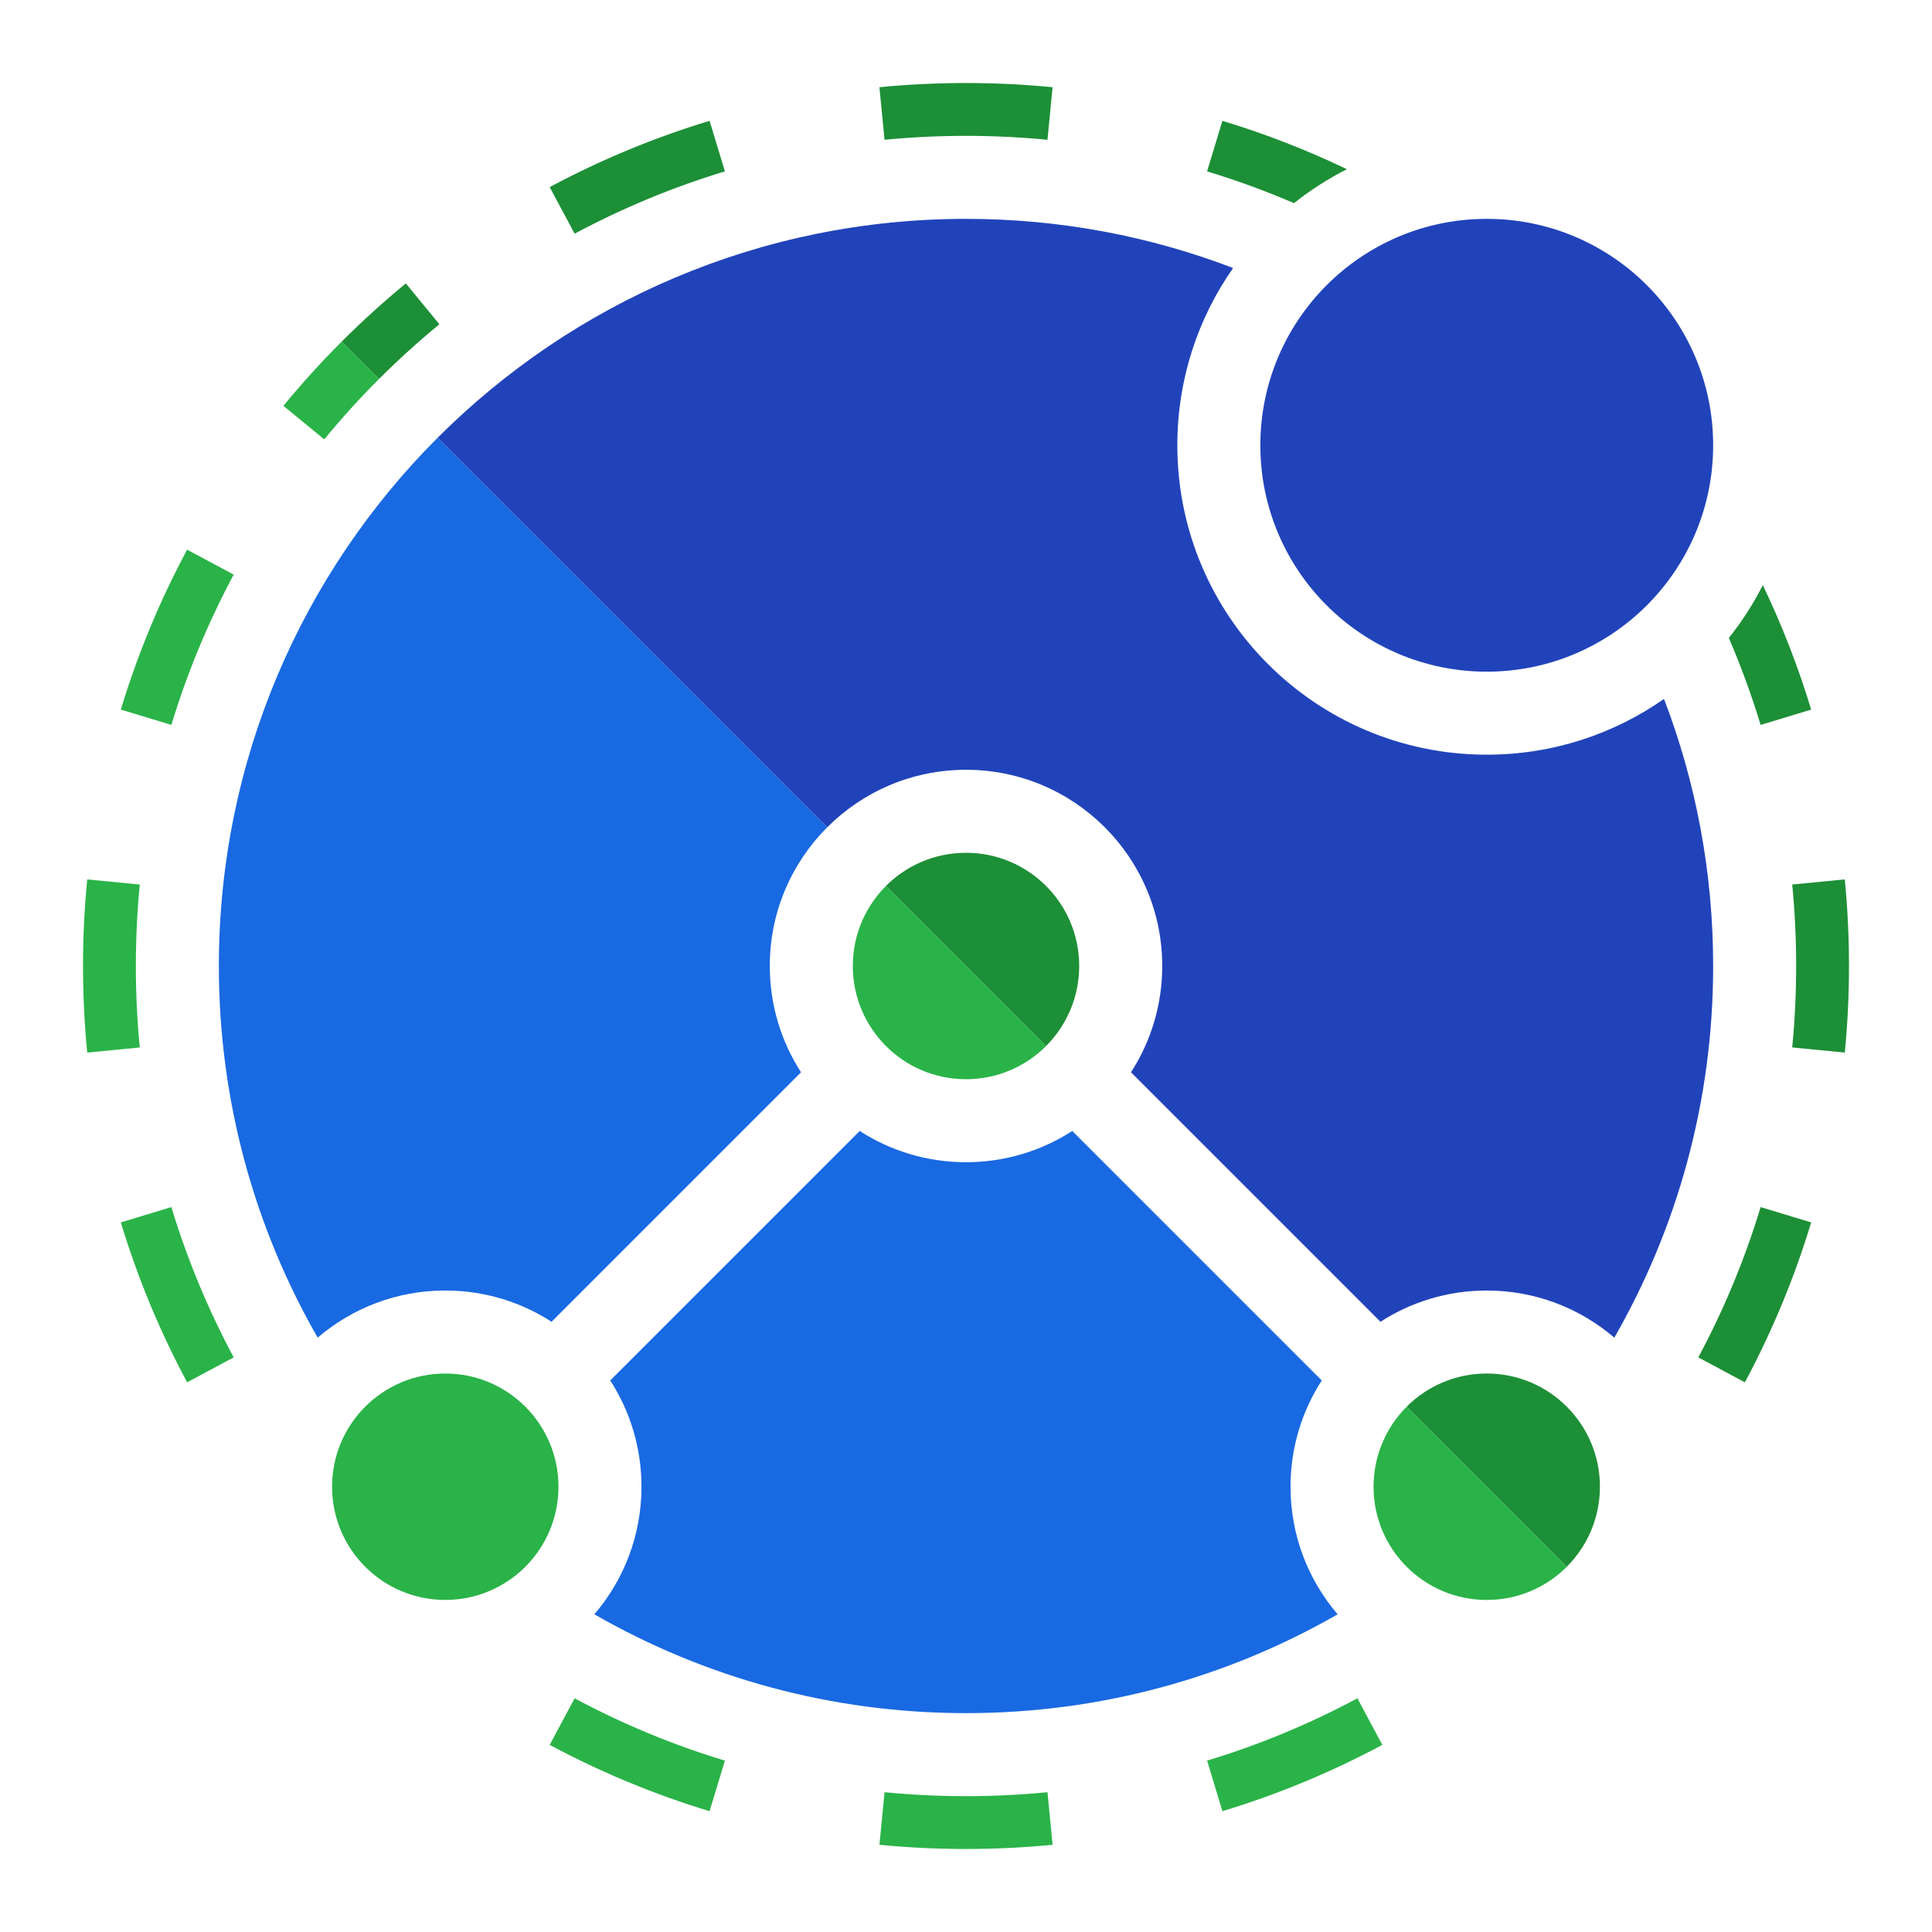
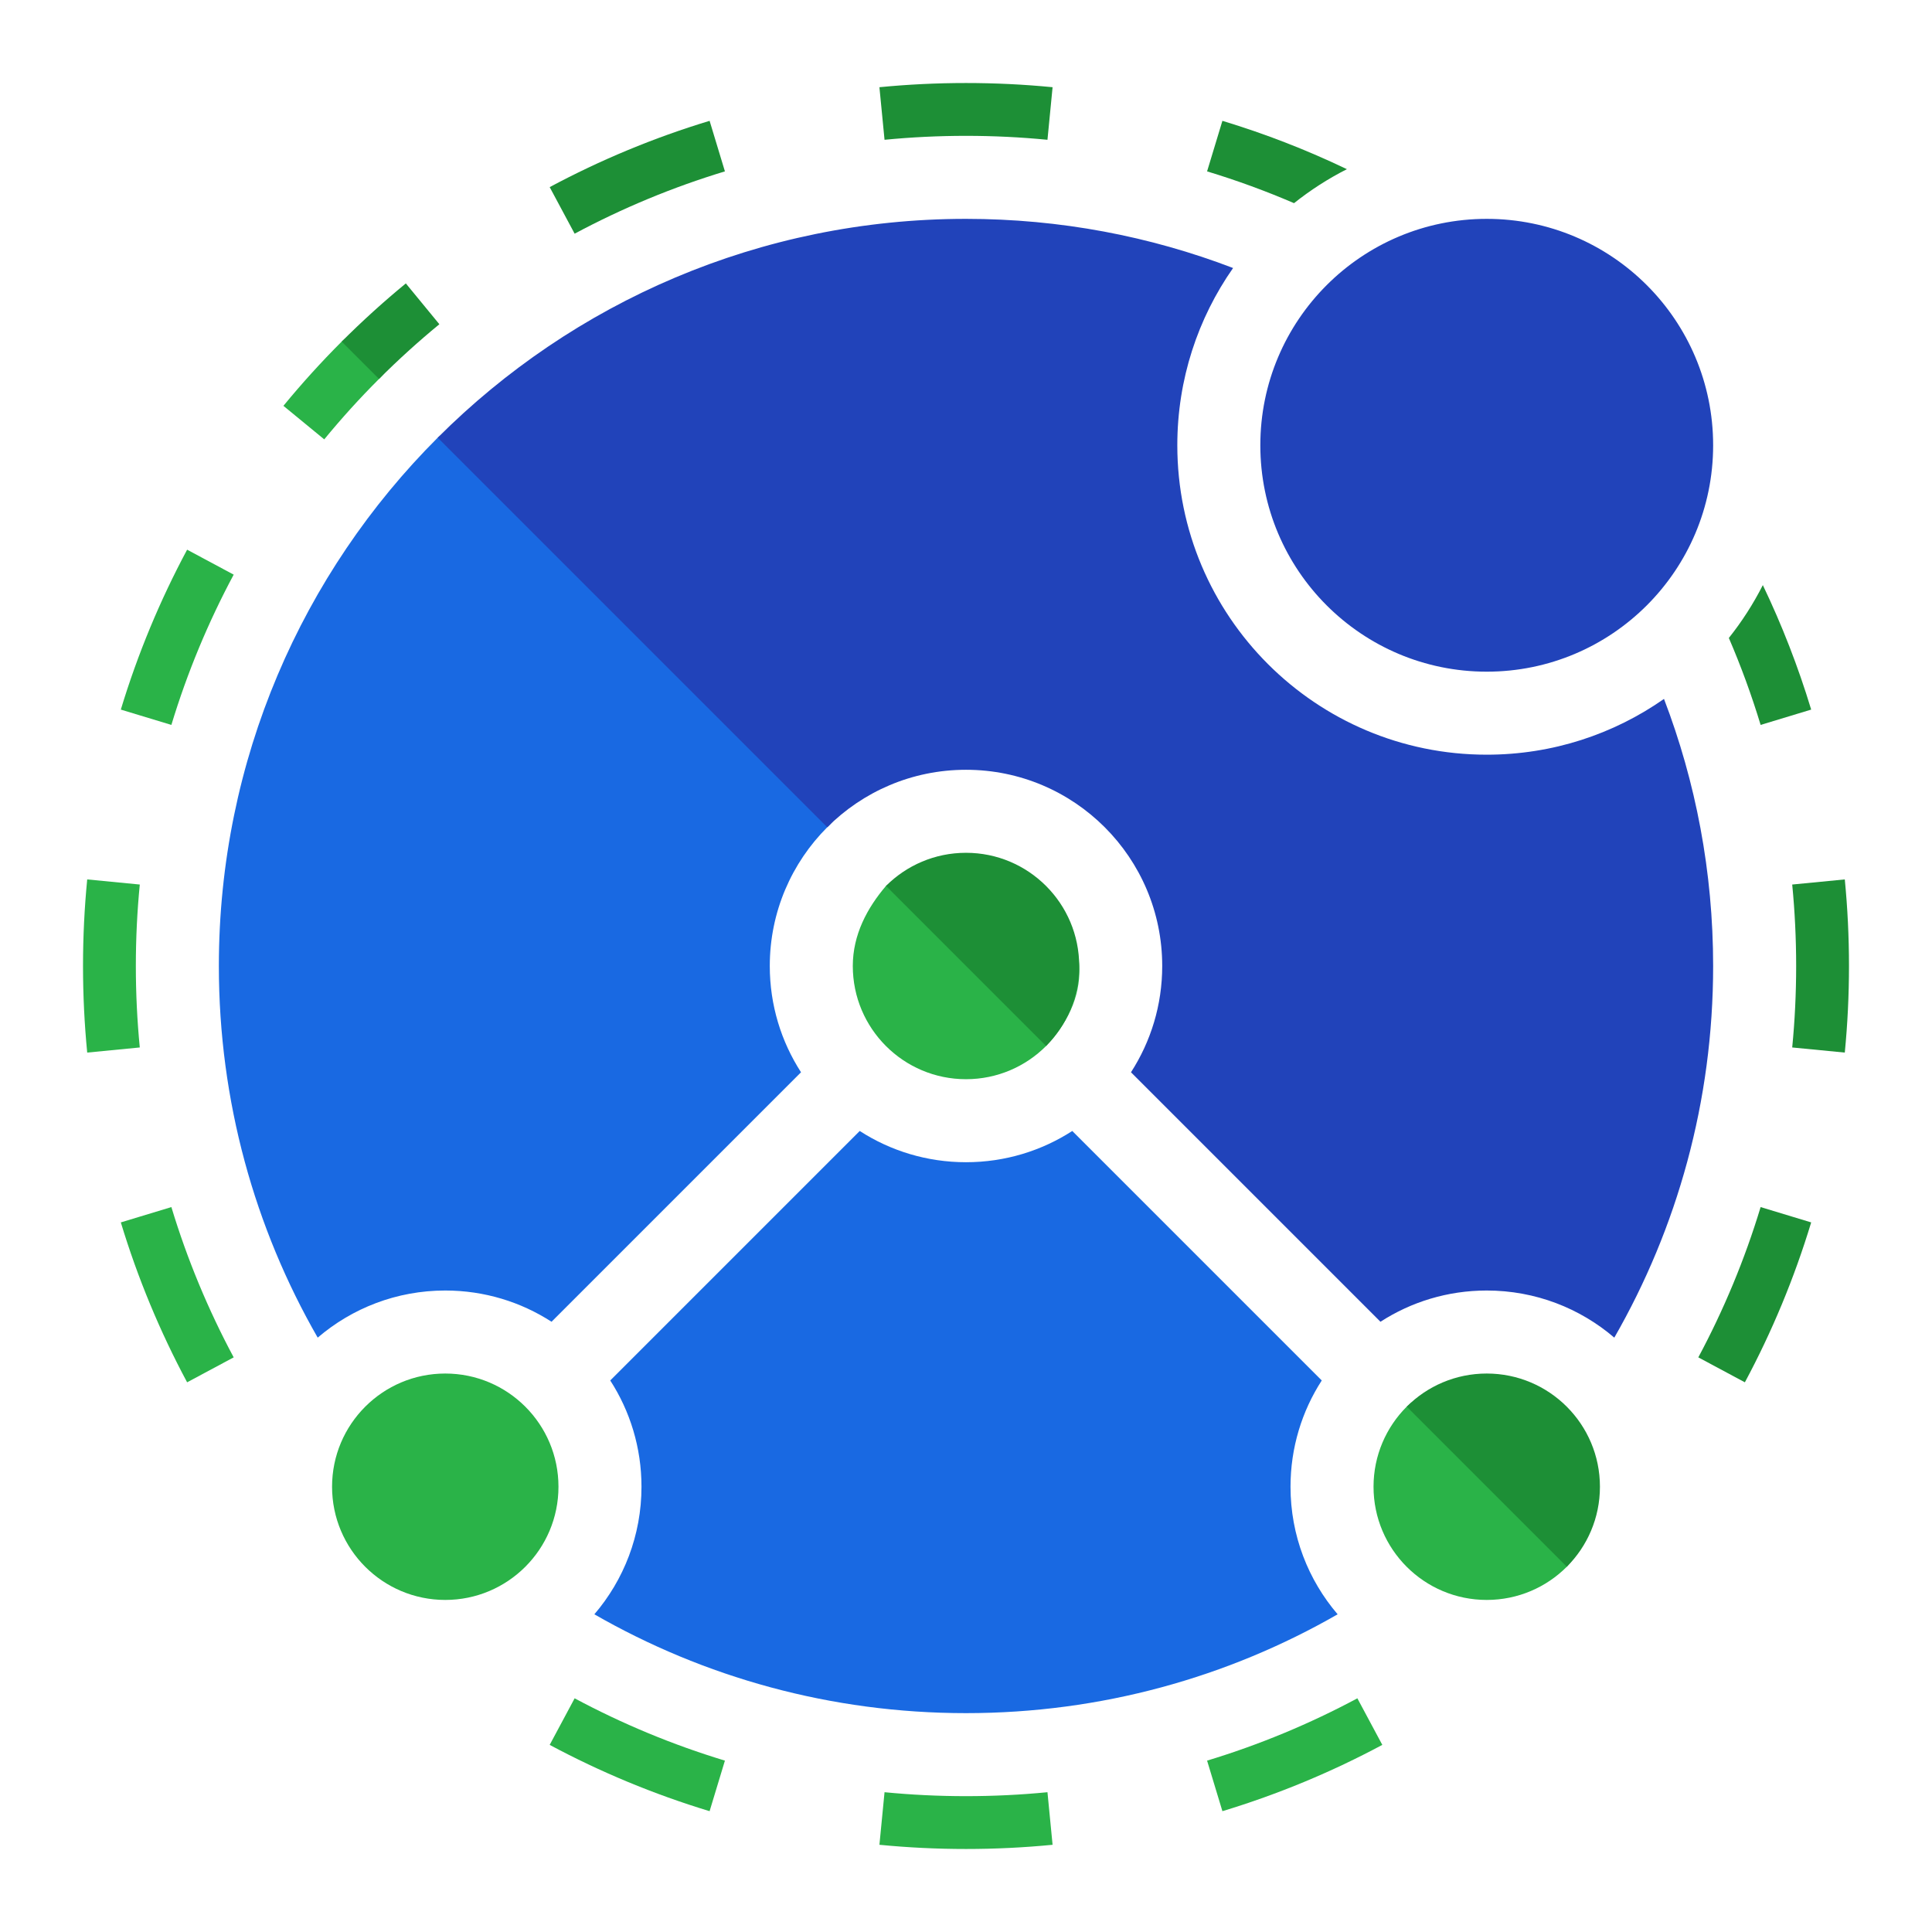
<svg xmlns="http://www.w3.org/2000/svg" version="1.1" viewBox="0 0 512 512">
  <g fill="#2ab348">
-     <path d="m234.8 234.78 42.427 42.427c-5.43 5.434-12.934 8.796-21.223 8.796-16.569 0-30-13.431-30-30 0-8.289 3.362-15.793 8.796-21.223z" />
-     <path d="m372.8 372.78 42.427 42.427c-5.43 5.434-12.934 8.796-21.223 8.796-16.569 0-30-13.431-30-30 0-8.289 3.362-15.793 8.796-21.223z" />
-     <path d="m90.547 90.527 9.899 9.9c-5.095 5.095-9.942 10.438-14.52 16.01l-10.817-8.887c4.868-5.925 10.021-11.606 15.438-17.023z" />
-     <path d="m49.589 145.67 12.341 6.61c-6.746 12.595-12.3 25.92-16.513 39.826l-13.399-4.06c4.484-14.799 10.394-28.978 17.57-42.376z" />
+     <path d="m234.796 234.777c28.363-21.151 69.474 13.789 42.427 42.427-5.43 5.434-12.934 8.796-21.223 8.796-16.569 0-30-13.431-30-30 0-8.289 3.812-15.377 8.796-21.223z" />
+     <path d="m372.796 372.777c25.073-22.417 65.127 16.641 42.427 42.427-5.43 5.434-12.934 8.796-21.223 8.796-16.569 0-30-13.431-30-30 0-8.289 3.362-15.793 8.796-21.223z" />
+     <path d="m90.547 90.527c8.312-7.906 18.606 1.503 9.899 9.9-5.102 5.088-9.942 10.438-14.52 16.01l-10.817-8.887c4.868-5.925 10.021-11.606 15.438-17.023z" />
+     <path d="m49.589 145.674 12.341 6.61c-6.746 12.595-12.3 25.92-16.513 39.826l-13.399-4.06c4.484-14.799 10.394-28.978 17.57-42.376z" />
    <path d="m22 256c0-7.742 0.376-15.396 1.111-22.945l13.934 1.356c-0.691 7.099-1.045 14.301-1.045 21.589s0.354 14.49 1.045 21.589l-13.934 1.356c-0.735-7.549-1.111-15.203-1.111-22.945z" />
    <path d="m32.018 323.95 13.399-4.06c4.213 13.906 9.767 27.231 16.513 39.826l-12.341 6.61c-7.177-13.398-13.087-27.577-17.57-42.376z" />
-     <path d="m152.28 450.07-6.61 12.341c13.398 7.177 27.577 13.087 42.376 17.571l4.06-13.399c-13.906-4.213-27.231-9.767-39.826-16.513z" />
-     <path d="m233.06 488.89 1.356-13.934c7.099 0.691 14.301 1.045 21.589 1.045s14.49-0.354 21.589-1.045l1.356 13.934c-7.549 0.735-15.203 1.111-22.945 1.111s-15.396-0.376-22.945-1.111z" />
-     <path d="m366.33 462.41c-13.398 7.177-27.577 13.087-42.376 17.571l-4.06-13.399c13.906-4.213 27.231-9.767 39.826-16.513z" />
+     <path d="m152.284 450.07-6.61 12.341c13.398 7.177 27.577 13.087 42.376 17.571l4.06-13.399c-13.906-4.213-27.231-9.767-39.826-16.513z" />
+     <path d="m233.055 488.889 1.356-13.934c7.099 0.691 14.301 1.045 21.589 1.045s14.49-0.354 21.589-1.045l1.356 13.934c-7.549 0.735-15.203 1.111-22.945 1.111s-15.396-0.376-22.945-1.111z" />
+     <path d="m366.326 462.411c-13.398 7.177-27.577 13.087-42.376 17.571l-4.06-13.399c13.906-4.213 27.231-9.767 39.826-16.513z" />
    <path d="m148 394c0 16.569-13.431 30-30 30s-30-13.431-30-30 13.431-30 30-30 30 13.431 30 30z" />
  </g>
  <g fill="#1d8f36">
-     <path d="m277.59 37.045 1.356-13.934c-7.549-0.735-15.203-1.111-22.945-1.111s-15.396 0.376-22.945 1.111l1.356 13.934c7.099-0.691 14.301-1.045 21.589-1.045s14.49 0.354 21.589 1.045z" />
-     <path d="m342.93 53.839c4.333-3.454 9.025-6.478 14.009-9.007-10.581-5.067-21.603-9.363-32.992-12.813l-4.06 13.399c7.877 2.386 15.566 5.203 23.043 8.422z" />
-     <path d="m466.58 192.11 13.399-4.06c-3.451-11.389-7.746-22.411-12.813-32.992-2.53 4.984-5.554 9.676-9.008 14.009 3.22 7.477 6.036 15.167 8.422 23.043z" />
-     <path d="m277.22 277.2c5.423-5.429 8.777-12.925 8.777-21.204 0-16.569-13.431-30-30-30-8.279 0-15.775 3.354-21.203 8.777z" />
-     <path d="m415.22 415.2-42.426-42.427c5.428-5.423 12.924-8.777 21.203-8.777 16.569 0 30 13.431 30 30 0 8.279-3.354 15.775-8.777 21.204z" />
-     <path d="m100.45 100.43c5.089-5.088 10.426-9.929 15.991-14.501l-8.887-10.817c-5.918 4.862-11.592 10.008-17.003 15.419z" />
-     <path d="m488.89 278.94-13.935-1.356c0.691-7.099 1.045-14.301 1.045-21.589s-0.354-14.49-1.045-21.589l13.935-1.356c0.734 7.549 1.11 15.203 1.11 22.945s-0.376 15.396-1.11 22.945z" />
-     <path d="m188.05 32.018 4.059 13.399c-13.906 4.213-27.231 9.767-39.826 16.513l-6.61-12.341c13.399-7.177 27.578-13.087 42.377-17.57z" />
-     <path d="m462.41 366.33-12.341-6.61c6.746-12.595 12.3-25.92 16.513-39.826l13.399 4.06c-4.484 14.799-10.394 28.978-17.571 42.376z" />
+     <path d="m277.589 37.045 1.356-13.934c-7.549-0.735-15.203-1.111-22.945-1.111s-15.396 0.376-22.945 1.111l1.356 13.934c7.099-0.691 14.301-1.045 21.589-1.045s14.49 0.354 21.589 1.045z" />
+     <path d="m342.933 53.839c4.333-3.454 9.025-6.478 14.009-9.007-10.581-5.067-21.603-9.363-32.992-12.813l-4.06 13.399c7.877 2.386 15.566 5.203 23.043 8.422z" />
+     <path d="m466.583 192.11 13.399-4.06c-3.451-11.389-7.746-22.411-12.813-32.992-2.53 4.984-5.554 9.676-9.008 14.009 3.22 7.477 6.036 15.167 8.422 23.043z" />
+     <path d="m277.223 277.204c5.423-5.429 8.777-12.925 8.777-21.204 0-16.569-13.431-30-30-30-8.279 0-15.775 3.354-21.203 8.777z" />
+     <path d="m415.223 415.204-42.426-42.427c5.428-5.423 12.924-8.777 21.203-8.777 16.569 0 30 13.431 30 30 0 8.279-3.354 15.775-8.777 21.204z" />
+     <path d="m100.446 100.427c5.089-5.088 10.426-9.929 15.991-14.501l-8.887-10.817c-5.918 4.862-11.592 10.008-17.003 15.419z" />
+     <path d="m488.89 278.945-13.935-1.356c0.691-7.099 1.045-14.301 1.045-21.589s-0.354-14.49-1.045-21.589l13.935-1.356c0.734 7.549 1.11 15.203 1.11 22.945s-0.376 15.396-1.11 22.945z" />
+     <path d="m188.051 32.018 4.059 13.399c-13.906 4.213-27.231 9.767-39.826 16.513l-6.61-12.341c13.399-7.177 27.578-13.087 42.377-17.57z" />
+     <path d="m462.411 366.326-12.341-6.61c6.746-12.595 12.3-25.92 16.513-39.826l13.399 4.06c-4.484 14.799-10.394 28.978-17.571 42.376z" />
  </g>
-   <path d="m219.23 219.23c-9.41 9.41-15.23 22.41-15.23 36.769 0 10.379 3.041 20.047 8.28 28.164l-66.116 66.116c-8.116-5.239-17.785-8.28-28.164-8.28-12.907 0-24.716 4.702-33.806 12.488-16.664-29.007-26.194-62.635-26.194-98.488 0-54.676 22.162-104.18 57.993-140.01zm122.77 174.77c0 12.907 4.703 24.716 12.488 33.806-29.007 16.665-62.635 26.194-98.488 26.194s-69.481-9.529-98.488-26.194c7.785-9.09 12.488-20.899 12.488-33.806 0-10.379-3.041-20.048-8.28-28.164l66.116-66.116c8.116 5.239 17.785 8.28 28.164 8.28s20.048-3.041 28.164-8.28l66.116 66.116c-5.239 8.116-8.28 17.785-8.28 28.164z" clip-rule="evenodd" fill="#1969e2" fill-rule="evenodd" />
-   <path d="m440.98 185.22c-13.305 9.315-29.501 14.78-46.975 14.78-45.287 0-82-36.713-82-82 0-17.473 5.466-33.67 14.78-46.974-21.979-8.415-45.841-13.026-70.78-13.026-54.676 0-104.18 22.162-140.01 57.993l103.24 103.24c9.41-9.411 22.41-15.231 36.769-15.231 28.719 0 52 23.281 52 52 0 10.379-3.04 20.048-8.279 28.164l66.116 66.116c8.116-5.239 17.785-8.28 28.163-8.28 12.908 0 24.716 4.703 33.807 12.488 16.664-29.007 26.193-62.635 26.193-98.488 0-24.939-4.61-48.8-13.025-70.78zm13.025-67.22c0 33.137-26.862 60-60 60-33.137 0-60-26.863-60-60 0-33.137 26.863-60 60-60 33.138 0 60 26.863 60 60z" clip-rule="evenodd" fill="#2143ba" fill-rule="evenodd" />
+   <path d="m219.23 219.231c-9.41 9.41-15.23 22.41-15.23 36.769 0 10.379 3.041 20.047 8.28 28.164l-66.116 66.116c-8.116-5.239-17.785-8.28-28.164-8.28-12.907 0-24.716 4.702-33.806 12.488-16.664-29.007-26.194-62.635-26.194-98.488 0-54.676 22.162-104.176 57.993-140.007 30.229-24.926 122.987 86.8 103.237 103.238zm122.77 174.769c0 12.907 4.703 24.716 12.488 33.806-29.007 16.665-62.635 26.194-98.488 26.194s-69.481-9.529-98.488-26.194c7.785-9.09 12.488-20.899 12.488-33.806 0-10.379-3.041-20.048-8.28-28.164l66.116-66.116c8.116 5.239 17.785 8.28 28.164 8.28s20.048-3.041 28.164-8.28l66.116 66.116c-5.239 8.116-8.28 17.785-8.28 28.164z" clip-rule="evenodd" fill="#1969e2" fill-rule="evenodd" />
+   <path d="m440.975 185.22c-13.305 9.315-29.501 14.78-46.975 14.78-45.287 0-82-36.713-82-82 0-17.473 5.466-33.67 14.78-46.974-21.979-8.415-45.841-13.026-70.78-13.026-54.676 0-104.176 22.162-140.007 57.993l103.238 103.238c9.41-9.411 22.41-15.231 36.769-15.231 28.719 0 52 23.281 52 52 0 10.379-3.04 20.048-8.279 28.164l66.116 66.116c8.116-5.239 17.785-8.28 28.163-8.28 12.908 0 24.716 4.703 33.807 12.488 16.664-29.007 26.193-62.635 26.193-98.488 0-24.939-4.61-48.8-13.025-70.78zm13.025-67.22c0 33.137-26.862 60-60 60-33.137 0-60-26.863-60-60 0-33.137 26.863-60 60-60 33.138 0 60 26.863 60 60z" clip-rule="evenodd" fill="#2143ba" fill-rule="evenodd" />
</svg>
